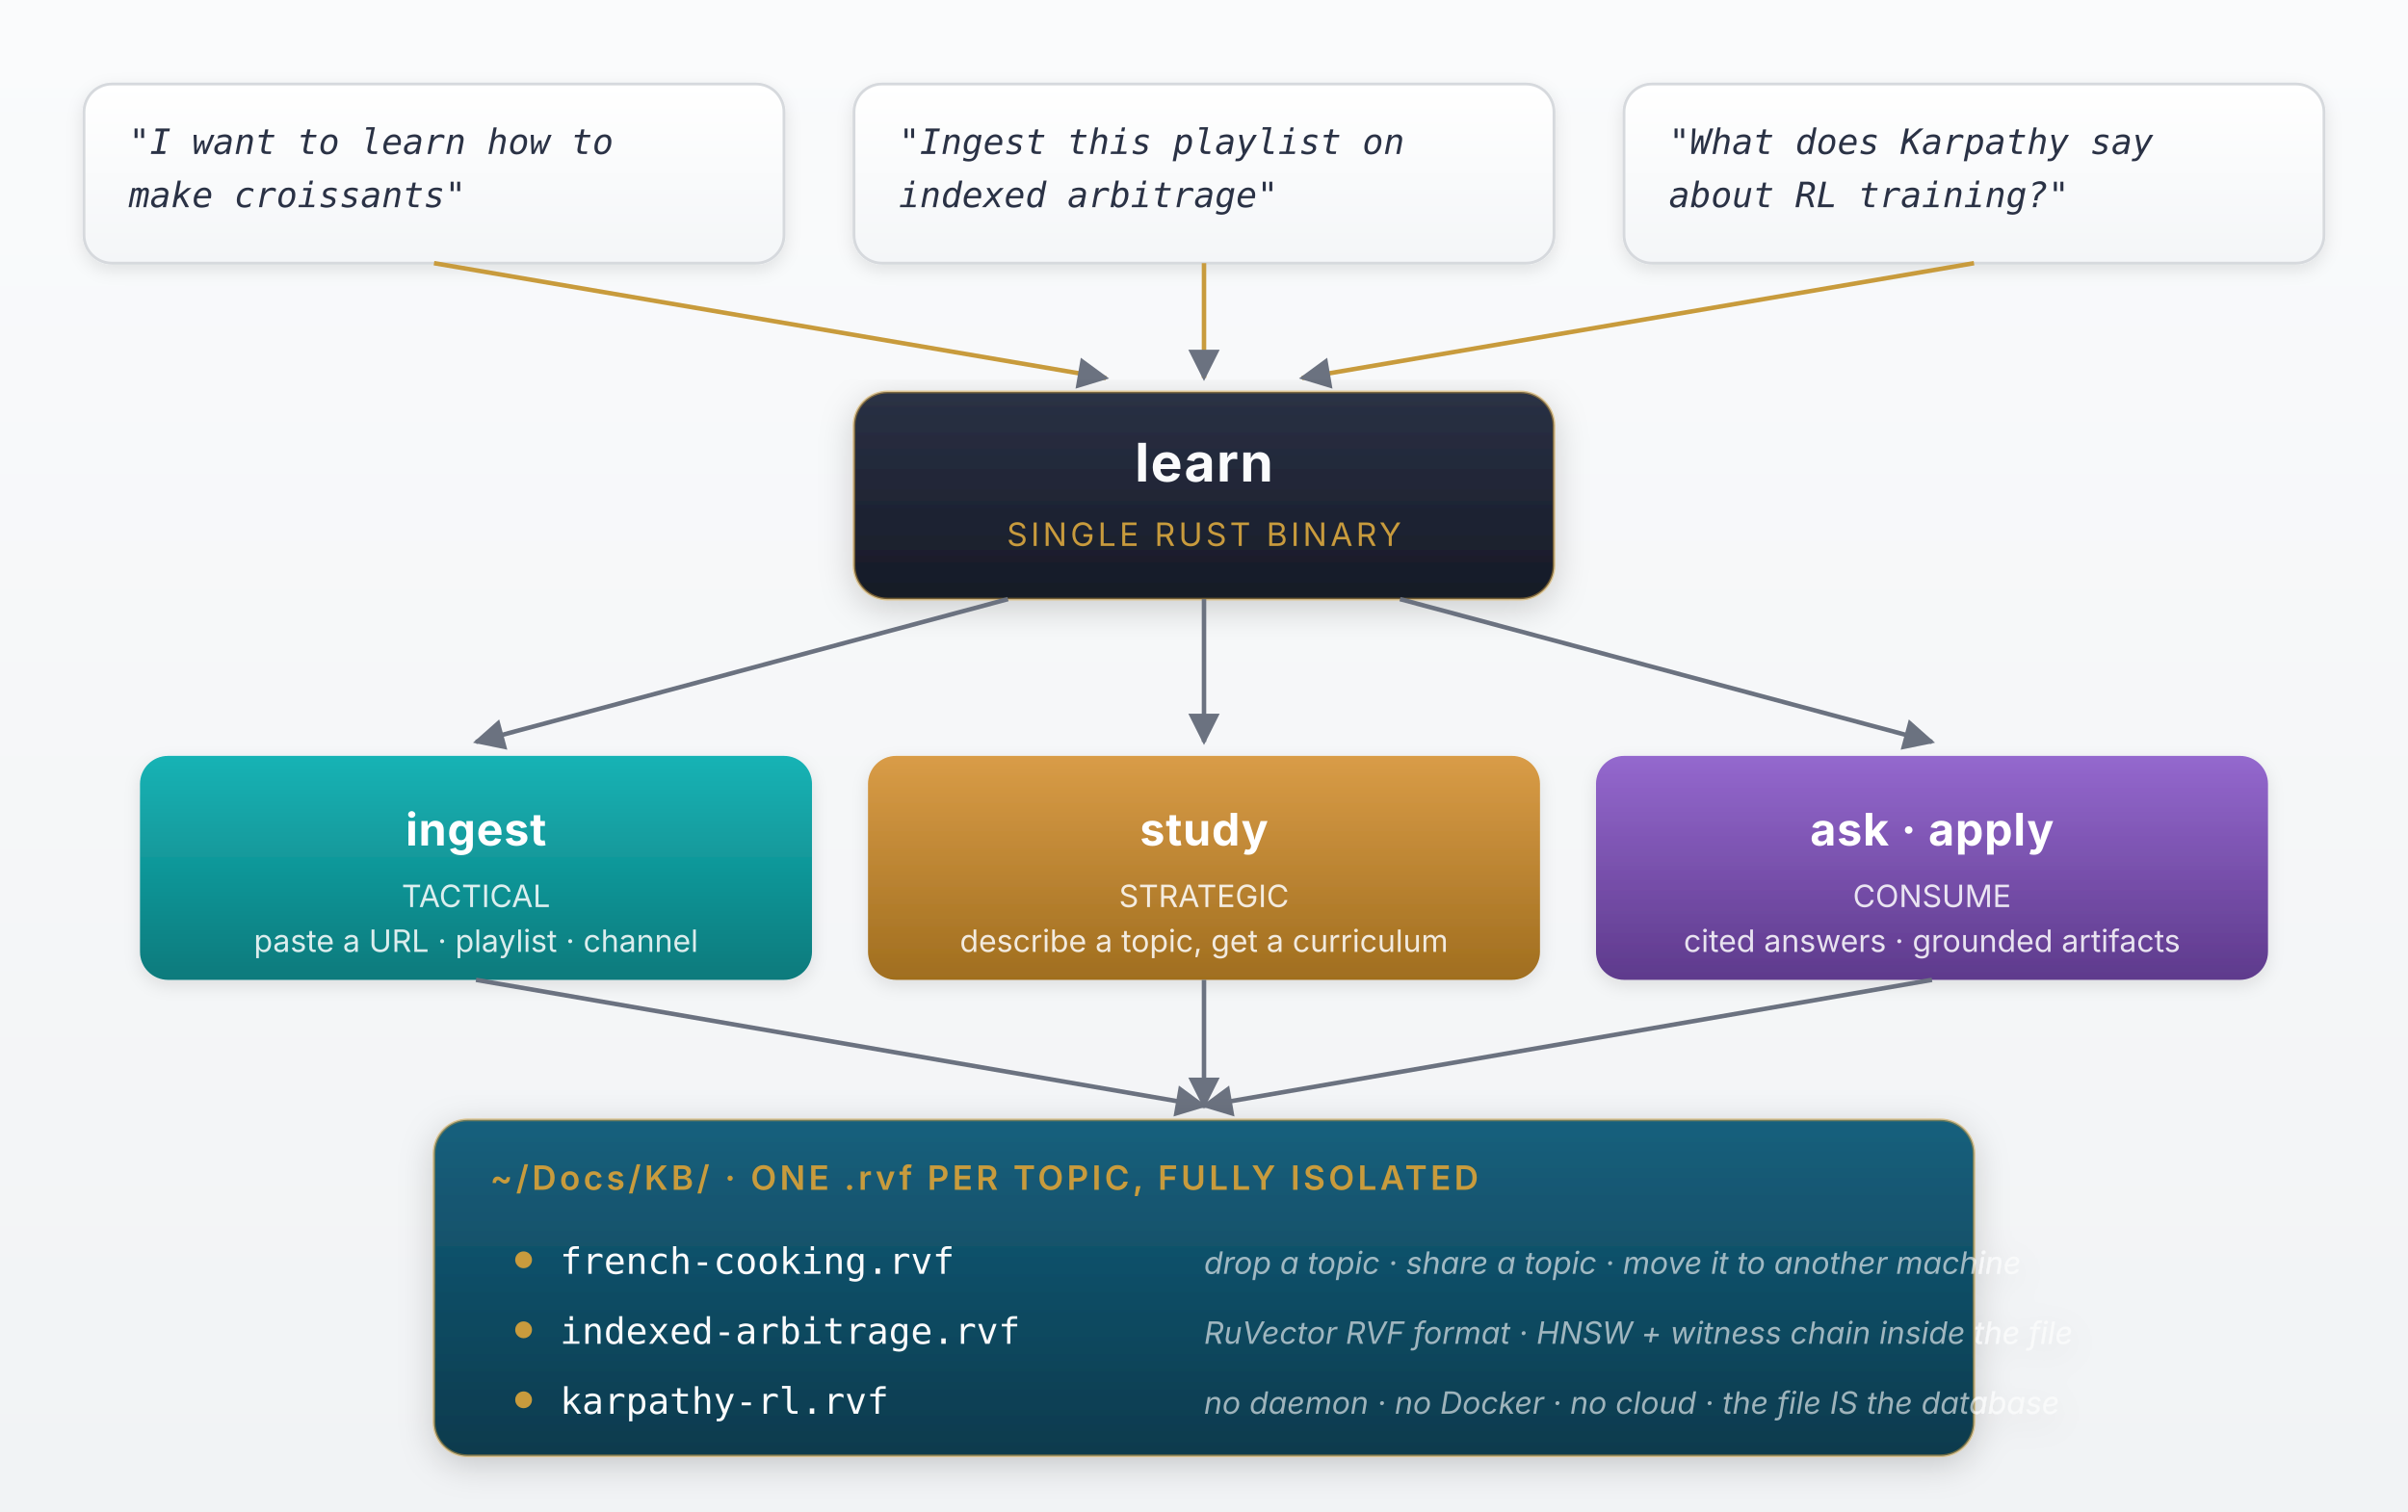
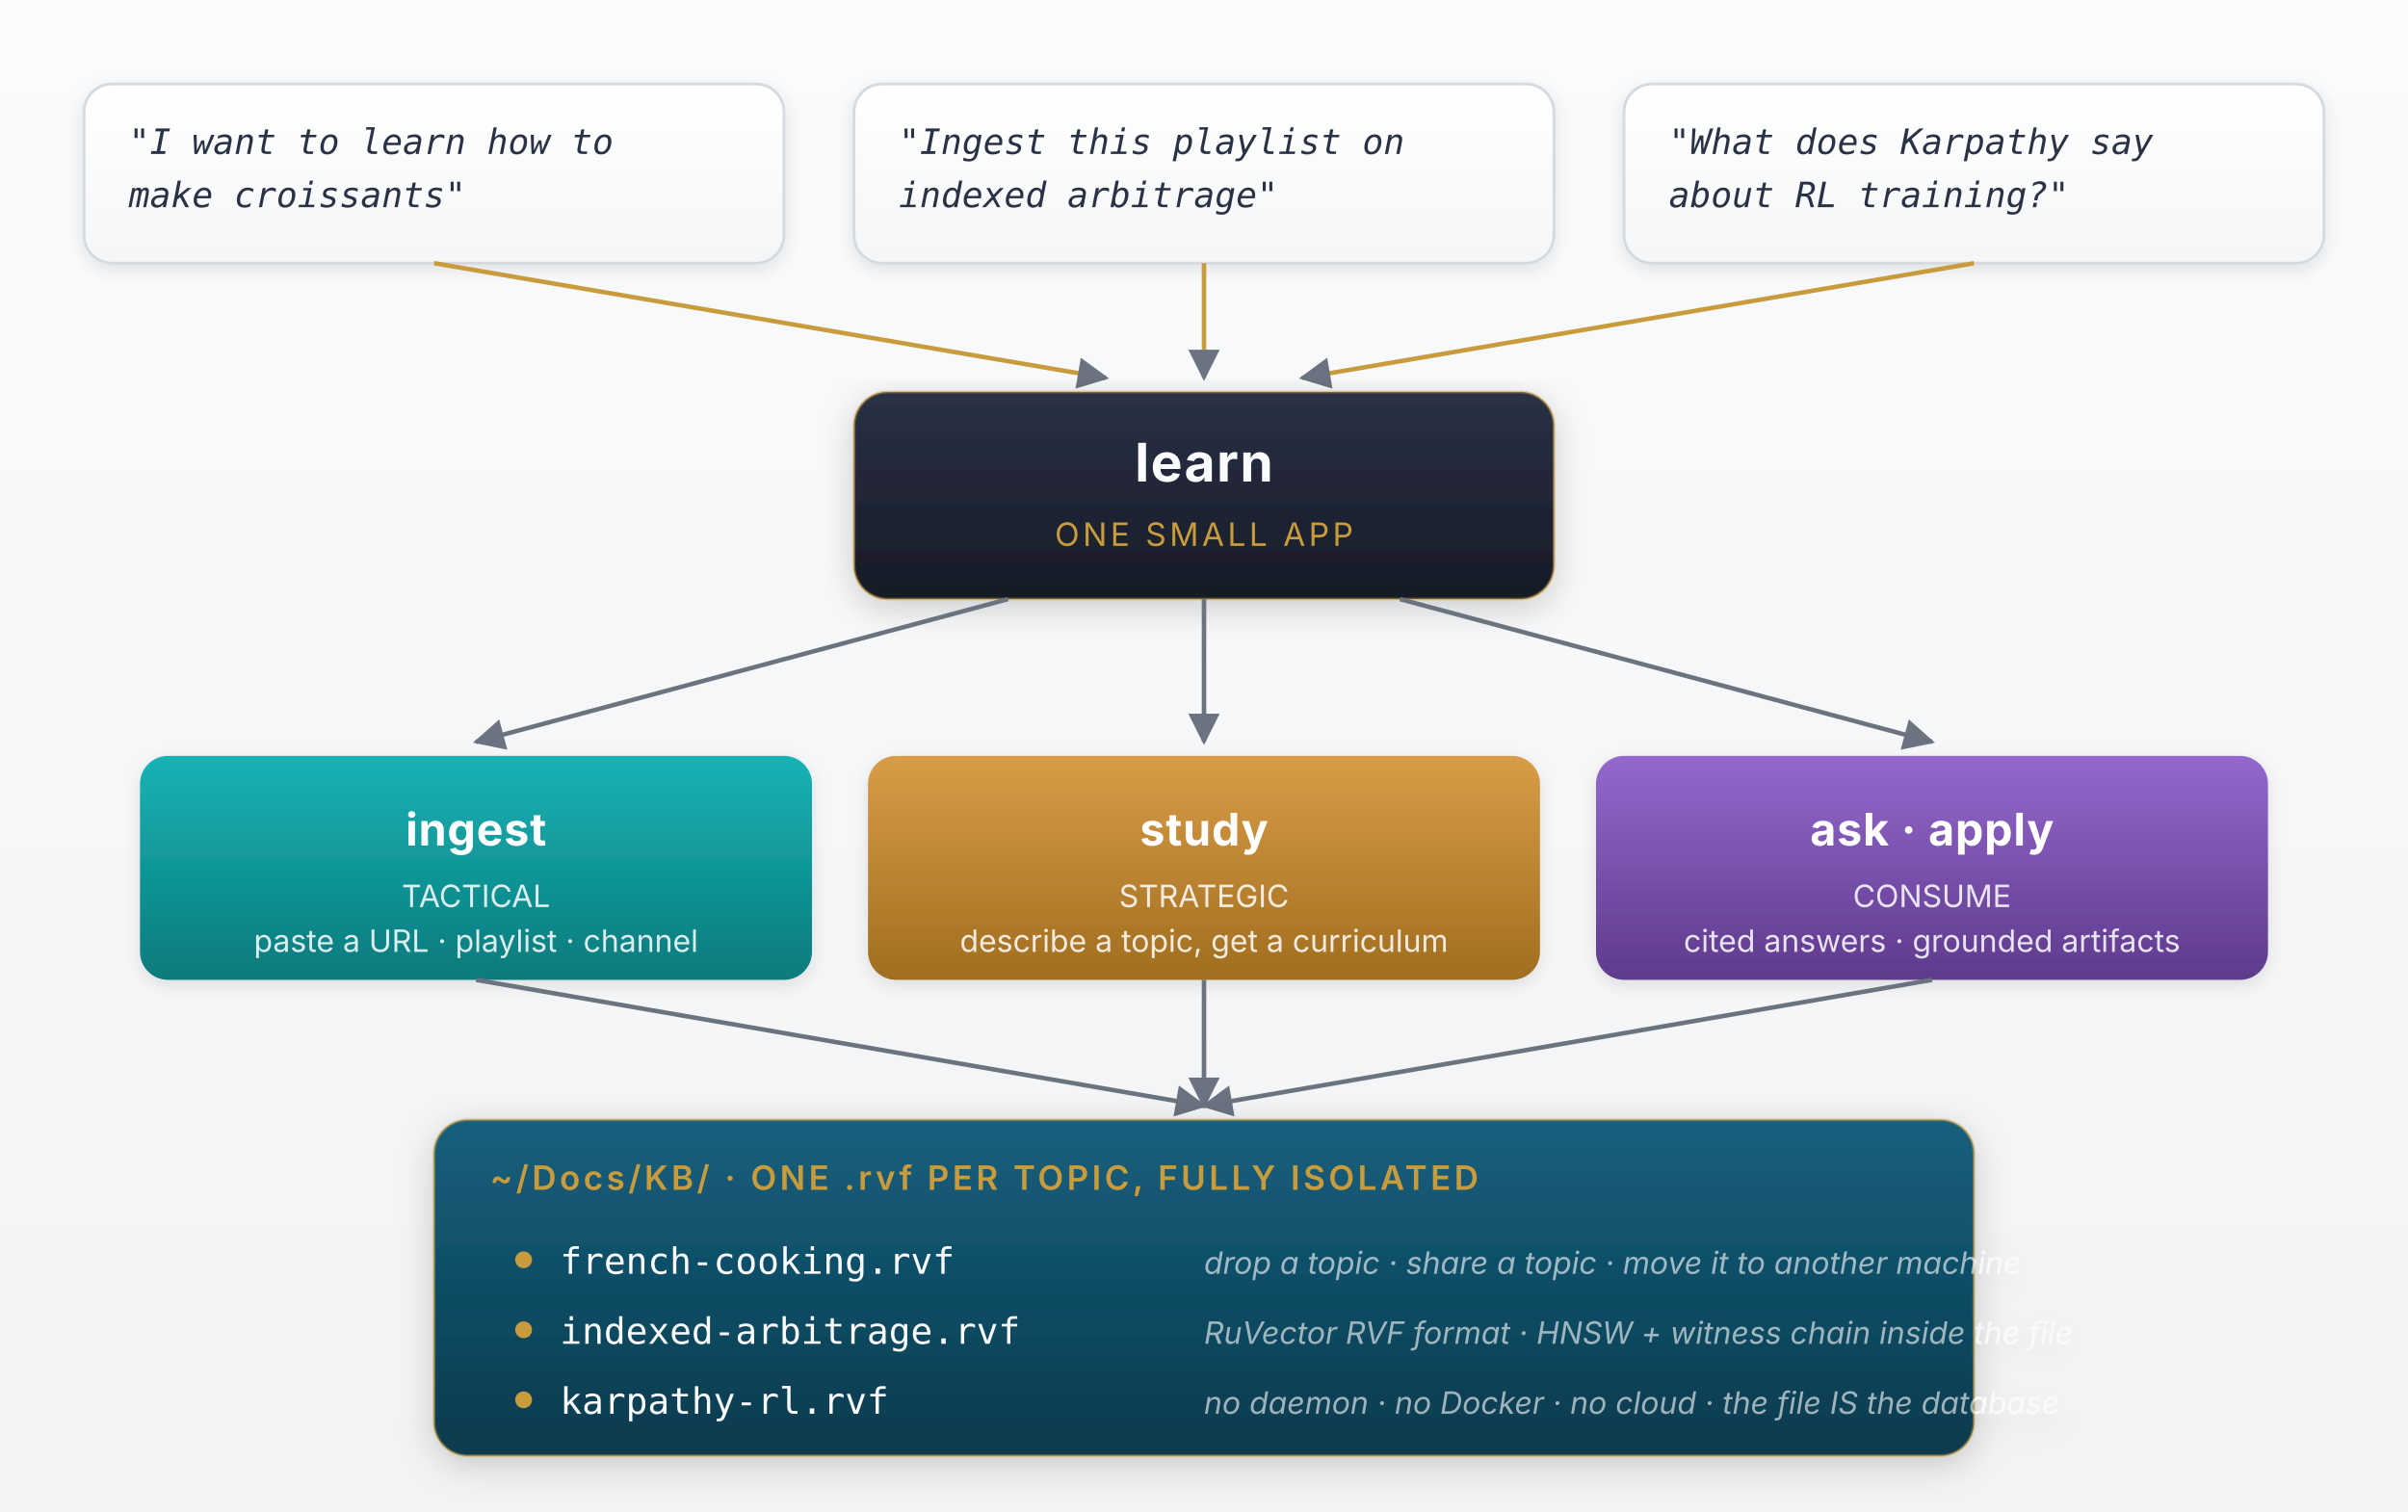
<svg xmlns="http://www.w3.org/2000/svg" viewBox="0 0 860 540" width="860" height="540" role="img" aria-label="learn-rs top-level invocation flow with three quote bubbles, learn binary, three modes, and topic-scoped knowledge base">
  <defs>
    <linearGradient id="grad-bg" x1="0%" y1="0%" x2="0%" y2="100%">
      <stop offset="0%" stop-color="#fafbfc" />
      <stop offset="100%" stop-color="#f1f3f5" />
    </linearGradient>
    <linearGradient id="grad-quote" x1="0%" y1="0%" x2="0%" y2="100%">
      <stop offset="0%" stop-color="#ffffff" />
      <stop offset="100%" stop-color="#f4f6f8" />
    </linearGradient>
    <linearGradient id="grad-binary" x1="0%" y1="0%" x2="0%" y2="100%">
      <stop offset="0%" stop-color="#2a3145" />
      <stop offset="100%" stop-color="#161a26" />
    </linearGradient>
    <linearGradient id="grad-ingest" x1="0%" y1="0%" x2="0%" y2="100%">
      <stop offset="0%" stop-color="#16b3b5" />
      <stop offset="100%" stop-color="#0c7a7c" />
    </linearGradient>
    <linearGradient id="grad-study" x1="0%" y1="0%" x2="0%" y2="100%">
      <stop offset="0%" stop-color="#d99c47" />
      <stop offset="100%" stop-color="#a06e1f" />
    </linearGradient>
    <linearGradient id="grad-consume" x1="0%" y1="0%" x2="0%" y2="100%">
      <stop offset="0%" stop-color="#9468ce" />
      <stop offset="100%" stop-color="#5e3a8c" />
    </linearGradient>
    <linearGradient id="grad-rvf" x1="0%" y1="0%" x2="0%" y2="100%">
      <stop offset="0%" stop-color="#16607d" />
      <stop offset="100%" stop-color="#0a3a4d" />
    </linearGradient>
    <filter id="card-shadow" x="-10%" y="-10%" width="120%" height="130%">
      <feDropShadow dx="0" dy="2" stdDeviation="3" flood-opacity="0.10" />
    </filter>
    <filter id="hero-shadow" x="-10%" y="-10%" width="120%" height="130%">
      <feDropShadow dx="0" dy="3" stdDeviation="6" flood-opacity="0.18" />
    </filter>
    <marker id="arrow" viewBox="0 0 10 10" refX="9" refY="5" markerWidth="7" markerHeight="7" orient="auto-start-reverse">
      <path d="M0,0 L10,5 L0,10 z" fill="#6b7280" />
    </marker>
    <style>
      .quote { font-family: ui-monospace, "SF Mono", Menlo, monospace; font-size: 12.5px; fill: #2a3145; font-style: italic; }
      .binary-name { font-family: -apple-system, system-ui, sans-serif; font-size: 19px; font-weight: 700; fill: #fafbfc; letter-spacing: 0.5px; }
      .binary-tag { font-family: -apple-system, system-ui, sans-serif; font-size: 11.5px; fill: #c89b3c; letter-spacing: 1.2px; text-transform: uppercase; }
      .mode-name { font-family: -apple-system, system-ui, sans-serif; font-size: 16px; font-weight: 700; fill: #fff; letter-spacing: 0.3px; }
      .mode-tag { font-family: -apple-system, system-ui, sans-serif; font-size: 11px; fill: rgba(255,255,255,0.85); }
      .file-h { font-family: -apple-system, system-ui, sans-serif; font-size: 12px; font-weight: 600; fill: #c89b3c; letter-spacing: 1.2px; text-transform: uppercase; }
      .file-name { font-family: ui-monospace, "SF Mono", Menlo, monospace; font-size: 13px; fill: #fafbfc; }
      .file-note { font-family: -apple-system, system-ui, sans-serif; font-size: 11px; fill: rgba(255,255,255,0.6); font-style: italic; }
    </style>
  </defs>
  <rect width="860" height="540" fill="url(#grad-bg)" />
  <g filter="url(#card-shadow)">
    <rect x="30" y="30" width="250" height="64" rx="10" ry="10" fill="url(#grad-quote)" stroke="#d6d9dd" stroke-width="1" />
    <text class="quote" x="46" y="55">"I want to learn how to</text>
    <text class="quote" x="46" y="74">make croissants"</text>
  </g>
  <g filter="url(#card-shadow)">
    <rect x="305" y="30" width="250" height="64" rx="10" ry="10" fill="url(#grad-quote)" stroke="#d6d9dd" stroke-width="1" />
    <text class="quote" x="321" y="55">"Ingest this playlist on</text>
    <text class="quote" x="321" y="74">indexed arbitrage"</text>
  </g>
  <g filter="url(#card-shadow)">
    <rect x="580" y="30" width="250" height="64" rx="10" ry="10" fill="url(#grad-quote)" stroke="#d6d9dd" stroke-width="1" />
    <text class="quote" x="596" y="55">"What does Karpathy say</text>
    <text class="quote" x="596" y="74">about RL training?"</text>
  </g>
  <line x1="155" y1="94" x2="395" y2="135" stroke="#c89b3c" stroke-width="1.6" marker-end="url(#arrow)" />
  <line x1="430" y1="94" x2="430" y2="135" stroke="#c89b3c" stroke-width="1.6" marker-end="url(#arrow)" />
  <line x1="705" y1="94" x2="465" y2="135" stroke="#c89b3c" stroke-width="1.6" marker-end="url(#arrow)" />
  <g filter="url(#hero-shadow)">
    <rect x="305" y="140" width="250" height="74" rx="12" ry="12" fill="url(#grad-binary)" />
    <rect x="305" y="140" width="250" height="74" rx="12" ry="12" fill="none" stroke="#c89b3c" stroke-width="1" stroke-opacity="0.5" />
    <text class="binary-name" x="430" y="172" text-anchor="middle">learn</text>
-     <text class="binary-tag" x="430" y="195" text-anchor="middle">SINGLE RUST BINARY</text>
+     <text class="binary-tag" x="430" y="195" text-anchor="middle">ONE SMALL APP</text>
  </g>
  <line x1="360" y1="214" x2="170" y2="265" stroke="#6b7280" stroke-width="1.6" marker-end="url(#arrow)" />
  <line x1="430" y1="214" x2="430" y2="265" stroke="#6b7280" stroke-width="1.6" marker-end="url(#arrow)" />
  <line x1="500" y1="214" x2="690" y2="265" stroke="#6b7280" stroke-width="1.6" marker-end="url(#arrow)" />
  <g filter="url(#card-shadow)">
    <rect x="50" y="270" width="240" height="80" rx="10" ry="10" fill="url(#grad-ingest)" />
    <text class="mode-name" x="170" y="302" text-anchor="middle">ingest</text>
    <text class="mode-tag" x="170" y="324" text-anchor="middle">TACTICAL</text>
    <text class="mode-tag" x="170" y="340" text-anchor="middle">paste a URL · playlist · channel</text>
  </g>
  <g filter="url(#card-shadow)">
    <rect x="310" y="270" width="240" height="80" rx="10" ry="10" fill="url(#grad-study)" />
    <text class="mode-name" x="430" y="302" text-anchor="middle">study</text>
    <text class="mode-tag" x="430" y="324" text-anchor="middle">STRATEGIC</text>
    <text class="mode-tag" x="430" y="340" text-anchor="middle">describe a topic, get a curriculum</text>
  </g>
  <g filter="url(#card-shadow)">
    <rect x="570" y="270" width="240" height="80" rx="10" ry="10" fill="url(#grad-consume)" />
    <text class="mode-name" x="690" y="302" text-anchor="middle">ask · apply</text>
    <text class="mode-tag" x="690" y="324" text-anchor="middle">CONSUME</text>
    <text class="mode-tag" x="690" y="340" text-anchor="middle">cited answers · grounded artifacts</text>
  </g>
  <line x1="170" y1="350" x2="430" y2="395" stroke="#6b7280" stroke-width="1.6" marker-end="url(#arrow)" />
  <line x1="430" y1="350" x2="430" y2="395" stroke="#6b7280" stroke-width="1.6" marker-end="url(#arrow)" />
  <line x1="690" y1="350" x2="430" y2="395" stroke="#6b7280" stroke-width="1.6" marker-end="url(#arrow)" />
  <g filter="url(#hero-shadow)">
    <rect x="155" y="400" width="550" height="120" rx="12" ry="12" fill="url(#grad-rvf)" />
    <rect x="155" y="400" width="550" height="120" rx="12" ry="12" fill="none" stroke="#c89b3c" stroke-width="1" stroke-opacity="0.5" />
    <text class="file-h" x="175" y="425">~/Docs/KB/   ·   ONE .rvf PER TOPIC, FULLY ISOLATED</text>
    <circle cx="187" cy="450" r="3" fill="#c89b3c" />
    <text class="file-name" x="200" y="455">french-cooking.rvf</text>
    <circle cx="187" cy="475" r="3" fill="#c89b3c" />
    <text class="file-name" x="200" y="480">indexed-arbitrage.rvf</text>
    <circle cx="187" cy="500" r="3" fill="#c89b3c" />
    <text class="file-name" x="200" y="505">karpathy-rl.rvf</text>
    <text class="file-note" x="430" y="455">drop a topic · share a topic · move it to another machine</text>
    <text class="file-note" x="430" y="480">RuVector RVF format · HNSW + witness chain inside the file</text>
    <text class="file-note" x="430" y="505">no daemon · no Docker · no cloud · the file IS the database</text>
  </g>
</svg>
